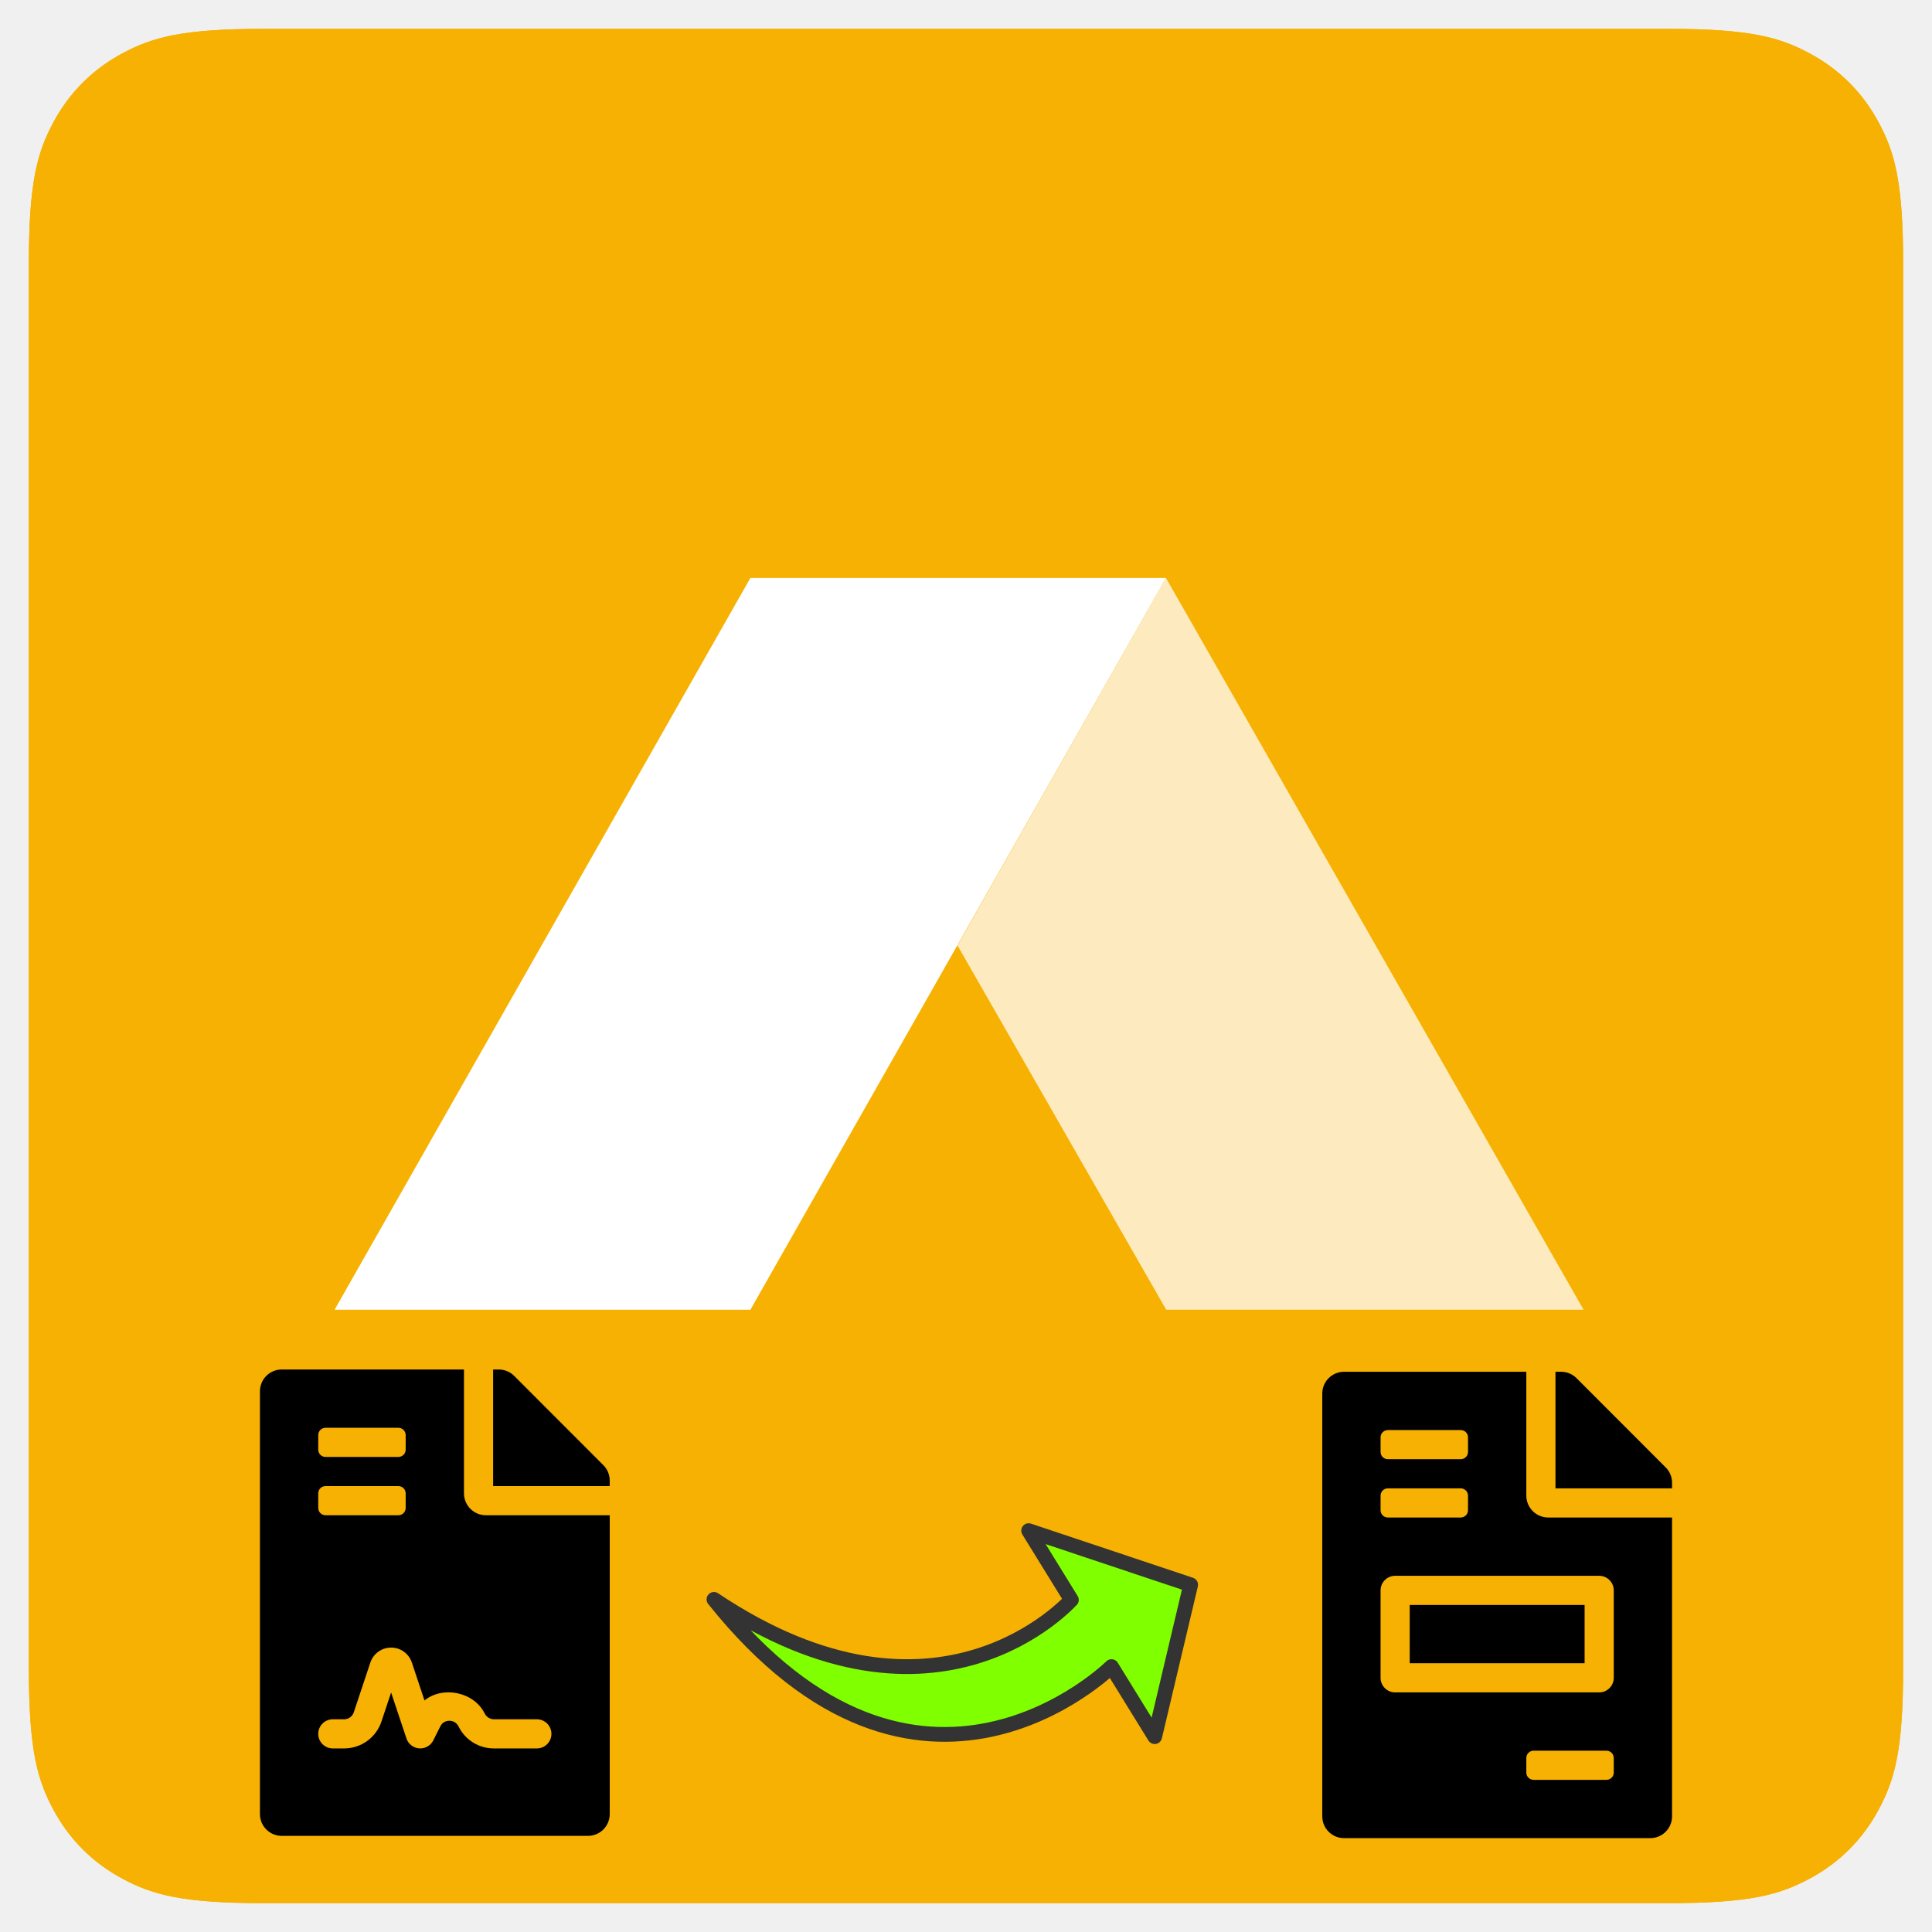
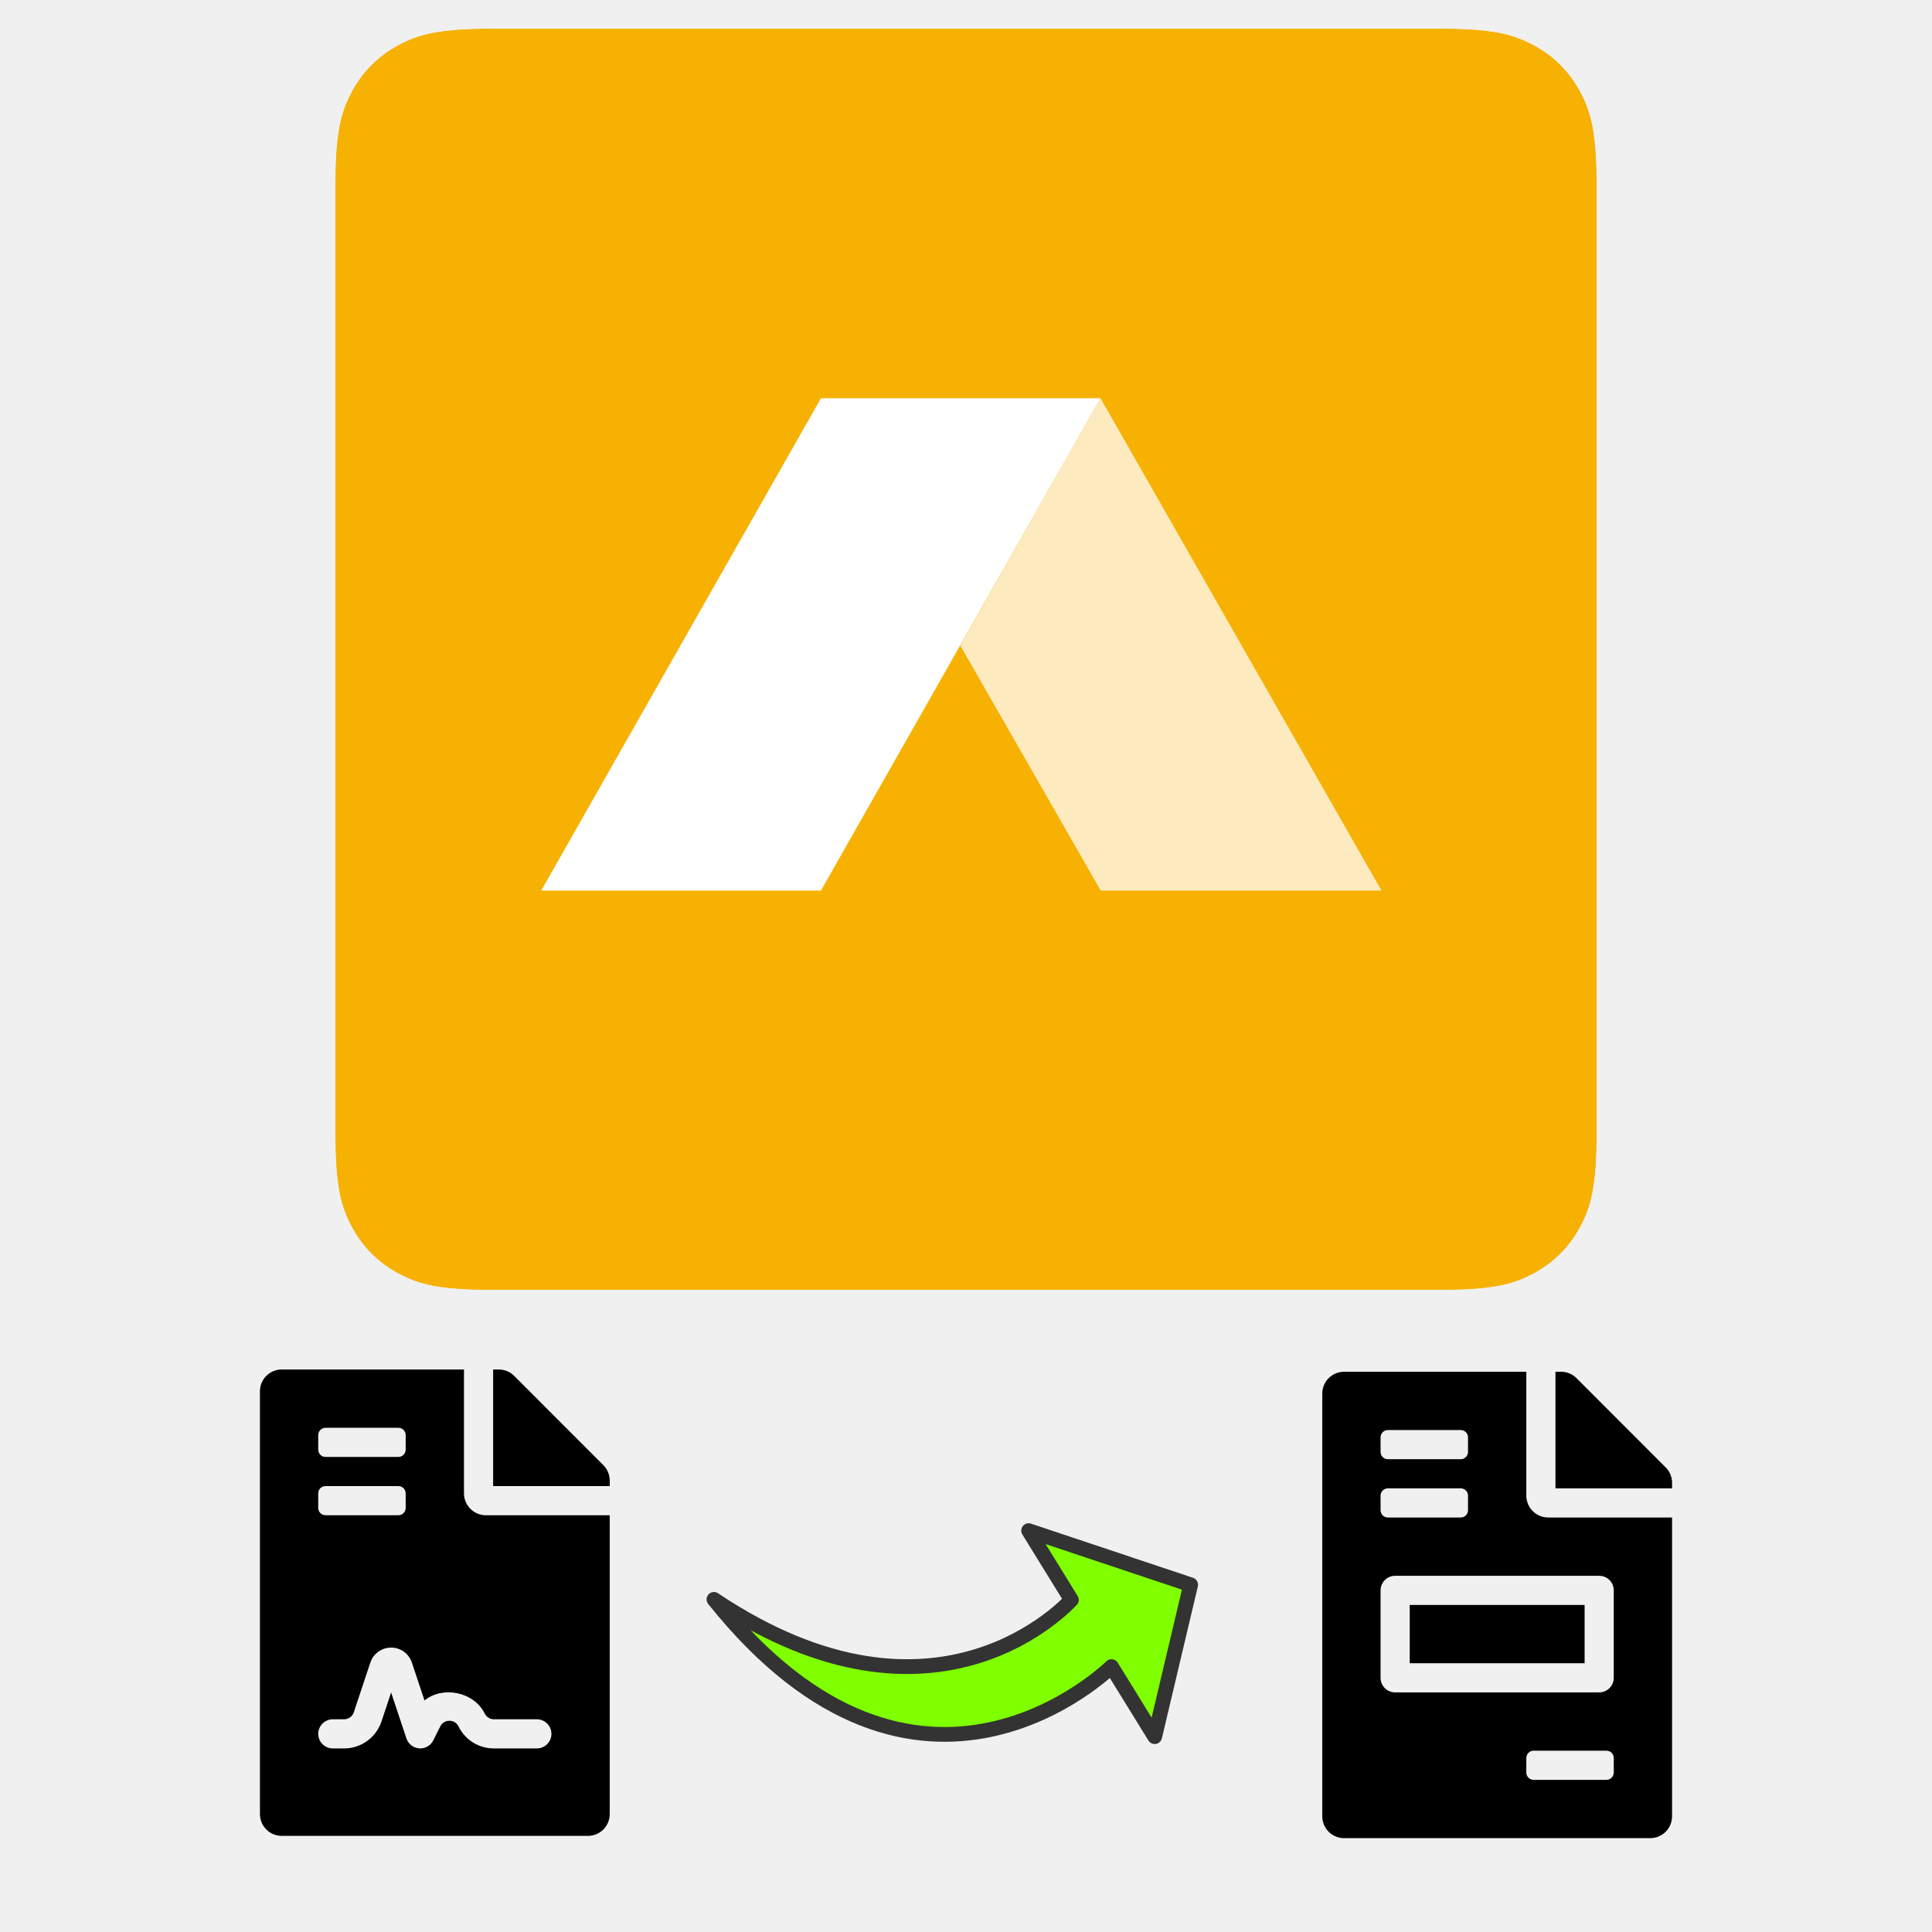
<svg xmlns="http://www.w3.org/2000/svg" width="100mm" height="100mm" viewBox="0 0 283.465 283.465" version="1.2" id="svg37">
  <defs id="defs41">
    <filter y="-0.25" height="1.5" style="color-interpolation-filters:sRGB;" id="filter989">
      <feGaussianBlur stdDeviation="5" result="result6" id="feGaussianBlur979" />
      <feComposite result="result8" in="SourceGraphic" operator="atop" in2="result6" id="feComposite981" />
      <feComposite result="result9" operator="over" in2="SourceAlpha" in="result8" id="feComposite983" />
      <feColorMatrix values="1 0 0 0 0 0 1 0 0 0 0 0 1 0 0 0 0 0 1 0 " result="result10" id="feColorMatrix985" />
      <feBlend in="result10" mode="normal" in2="result6" id="feBlend987" />
    </filter>
    <filter style="color-interpolation-filters:sRGB;" id="filter2149">
      <feTurbulence type="fractalNoise" baseFrequency="0.1" numOctaves="3" result="result7" id="feTurbulence2131" />
      <feColorMatrix values="0" result="result8" type="saturate" id="feColorMatrix2133" />
      <feColorMatrix values="1 0 0 0 0 0 1 0 0 0 0 0 1 0 0 0 0 0 20 -12 " result="result6" type="matrix" id="feColorMatrix2135" />
      <feGaussianBlur stdDeviation="2" result="result5" in="result6" id="feGaussianBlur2137" />
      <feColorMatrix in="result5" values="1 0 0 0 0 0 1 0 0 0 0 0 1 0 0 0 0 0 10 -0.1 " result="result0" type="matrix" id="feColorMatrix2139" />
      <feComposite k1="0.8" k2="1" in2="SourceGraphic" operator="arithmetic" result="result3" in="result0" id="feComposite2141" k3="0" k4="0" />
      <feComposite operator="atop" in2="result8" id="feComposite2143" />
      <feBlend mode="normal" in2="SourceGraphic" result="result9" id="feBlend2145" />
      <feComposite in="result9" in2="SourceGraphic" operator="atop" result="result2" id="feComposite2147" />
    </filter>
    <clipPath clipPathUnits="userSpaceOnUse" id="clipPath210">
      <path d="M 64.097,512 H 447.903 c 22.288,0 30.37,-2.321 38.518,-6.678 8.148,-4.358 14.543,-10.752 18.901,-18.901 C 509.679,478.273 512,470.191 512,447.903 V 64.097 C 512,41.809 509.679,33.727 505.322,25.579 500.964,17.431 494.569,11.036 486.421,6.678 478.273,2.321 470.191,0 447.903,0 H 64.097 C 41.809,0 33.727,2.321 25.579,6.678 17.431,11.036 11.036,17.431 6.678,25.579 2.321,33.727 0,41.809 0,64.097 V 447.903 c 0,22.288 2.321,30.37 6.678,38.518 4.358,8.148 10.752,14.543 18.901,18.901 8.148,4.358 16.23,6.678 38.518,6.678 z" clip-rule="evenodd" id="path208" />
    </clipPath>
    <clipPath clipPathUnits="userSpaceOnUse" id="clipPath216">
      <path d="M 0,0 H 512 V 512 H 0 Z" id="path214" />
    </clipPath>
    <clipPath clipPathUnits="userSpaceOnUse" id="clipPath226">
      <path d="M 310.621,362 424.709,162.094 H 310.696 l -57.009,99.499 z" clip-rule="evenodd" id="path224" />
    </clipPath>
    <clipPath clipPathUnits="userSpaceOnUse" id="clipPath232">
      <path d="M 0,0 H 512 V 512 H 0 Z" id="path230" />
    </clipPath>
    <clipPath clipPathUnits="userSpaceOnUse" id="clipPath242">
      <path d="M 197.101,362 83.515,162.094 H 197.101 L 310.621,362 Z" clip-rule="evenodd" id="path240" />
    </clipPath>
    <clipPath clipPathUnits="userSpaceOnUse" id="clipPath248">
      <path d="M 0,0 H 512 V 512 H 0 Z" id="path246" />
    </clipPath>
    <clipPath clipPathUnits="userSpaceOnUse" id="clipPath440">
      <path d="M 64.097,512 H 447.903 c 22.288,0 30.37,-2.321 38.518,-6.678 8.148,-4.358 14.543,-10.752 18.901,-18.901 C 509.679,478.273 512,470.191 512,447.903 V 64.097 C 512,41.809 509.679,33.727 505.322,25.579 500.964,17.431 494.569,11.036 486.421,6.678 478.273,2.321 470.191,0 447.903,0 H 64.097 C 41.809,0 33.727,2.321 25.579,6.678 17.431,11.036 11.036,17.431 6.678,25.579 2.321,33.727 0,41.809 0,64.097 V 447.903 c 0,22.288 2.321,30.37 6.678,38.518 4.358,8.148 10.752,14.543 18.901,18.901 8.148,4.358 16.23,6.678 38.518,6.678 z" clip-rule="evenodd" id="path438" />
    </clipPath>
    <clipPath clipPathUnits="userSpaceOnUse" id="clipPath444">
      <path d="M 0,0 H 512 V 512 H 0 Z" id="path442" />
    </clipPath>
    <clipPath clipPathUnits="userSpaceOnUse" id="clipPath448">
      <path d="M 310.621,362 424.709,162.094 H 310.696 l -57.009,99.499 z" clip-rule="evenodd" id="path446" />
    </clipPath>
    <clipPath clipPathUnits="userSpaceOnUse" id="clipPath452">
      <path d="M 0,0 H 512 V 512 H 0 Z" id="path450" />
    </clipPath>
    <clipPath clipPathUnits="userSpaceOnUse" id="clipPath456">
      <path d="M 197.101,362 83.515,162.094 H 197.101 L 310.621,362 Z" clip-rule="evenodd" id="path454" />
    </clipPath>
    <clipPath clipPathUnits="userSpaceOnUse" id="clipPath460">
      <path d="M 0,0 H 512 V 512 H 0 Z" id="path458" />
    </clipPath>
  </defs>
-   <g id="g418" transform="matrix(0.5371093,0,0,-0.5371093,4.23229,279.2323)">
+   <g id="g418" transform="matrix(0.3613281,0,0,-0.3613281,49.23229,189.2323)">
    <g id="g340" />
    <g id="g348">
      <g id="g346" clip-path="url(#clipPath210)">
        <g id="g344" clip-path="url(#clipPath216)">
          <path d="M -1,513 H 513 V -1 H -1 Z" style="fill:#f6b102;fill-opacity:1;fill-rule:nonzero;stroke:none" id="path342" />
        </g>
      </g>
    </g>
    <g id="g356">
      <g id="g354" clip-path="url(#clipPath226)">
        <g id="g352" clip-path="url(#clipPath232)">
          <path d="M 252.688,363 H 425.709 V 161.094 H 252.688 Z" style="fill:#fdebbf;fill-opacity:1;fill-rule:nonzero;stroke:none" id="path350" />
        </g>
      </g>
    </g>
    <g id="g364">
      <g id="g362" clip-path="url(#clipPath242)">
        <g id="g360" clip-path="url(#clipPath248)">
          <path d="M 82.515,363 H 311.621 V 161.094 H 82.515 Z" style="fill:#ffffff;fill-opacity:1;fill-rule:nonzero;stroke:none" id="path358" />
        </g>
      </g>
    </g>
    <g id="g366" />
    <g id="g374">
      <g id="g372" clip-path="url(#clipPath210)">
        <g id="g370" clip-path="url(#clipPath216)">
          <path d="M -1,513 H 513 V -1 H -1 Z" style="fill:#f6b102;fill-opacity:1;fill-rule:nonzero;stroke:none" id="path368" />
        </g>
      </g>
    </g>
    <g id="g382">
      <g id="g380" clip-path="url(#clipPath226)">
        <g id="g378" clip-path="url(#clipPath232)">
          <path d="M 252.688,363 H 425.709 V 161.094 H 252.688 Z" style="fill:#fdebbf;fill-opacity:1;fill-rule:nonzero;stroke:none" id="path376" />
        </g>
      </g>
    </g>
    <g id="g390">
      <g id="g388" clip-path="url(#clipPath242)">
        <g id="g386" clip-path="url(#clipPath248)">
          <path d="M 82.515,363 H 311.621 V 161.094 H 82.515 Z" style="fill:#ffffff;fill-opacity:1;fill-rule:nonzero;stroke:none" id="path384" />
        </g>
      </g>
    </g>
  </g>
  <g id="g842" transform="translate(15.16557)">
    <path d="M 52.91,219.11 V 200.933 H 26.181 c -1.778,0 -3.208,1.43 -3.208,3.208 v 62.013 c 0,1.778 1.43,3.208 3.208,3.208 h 44.906 c 1.778,0 3.208,-1.43 3.208,-3.208 V 222.317 H 56.118 c -1.764,0 -3.208,-1.443 -3.208,-3.208 z m -21.384,-8.553 c 0,-0.591 0.478,-1.069 1.069,-1.069 h 10.692 c 0.591,0 1.069,0.478 1.069,1.069 v 2.138 c 0,0.591 -0.478,1.069 -1.069,1.069 h -10.692 c -0.591,0 -1.069,-0.478 -1.069,-1.069 z m 0,8.553 c 0,-0.591 0.478,-1.069 1.069,-1.069 h 10.692 c 0.591,0 1.069,0.478 1.069,1.069 v 2.138 c 0,0.591 -0.478,1.069 -1.069,1.069 h -10.692 c -0.591,0 -1.069,-0.478 -1.069,-1.069 z m 25.769,33.145 h 6.307 c 1.181,0 2.138,0.957 2.138,2.138 0,1.181 -0.957,2.138 -2.138,2.138 h -6.307 c -2.199,0 -4.179,-1.222 -5.164,-3.189 -0.394,-0.791 -1.081,-0.871 -1.359,-0.871 -0.278,0 -0.965,0.079 -1.339,0.827 l -1.025,2.05 a 2.137,2.137 0 0 1 -1.913,1.181 c -0.051,0 -0.1,-0.003 -0.152,-0.007 -0.862,-0.06 -1.604,-0.635 -1.875,-1.455 l -2.249,-6.744 -1.418,4.261 c -0.787,2.36 -2.991,3.947 -5.48,3.947 h -1.656 c -1.181,0 -2.138,-0.957 -2.138,-2.138 0,-1.181 0.957,-2.138 2.138,-2.138 h 1.656 c 0.646,0 1.218,-0.412 1.422,-1.024 l 2.431,-7.303 c 0.441,-1.311 1.663,-2.193 3.045,-2.193 1.382,0 2.603,0.881 3.043,2.193 l 1.855,5.565 c 2.642,-2.164 7.224,-1.296 8.821,1.892 0.27,0.543 0.797,0.869 1.358,0.869 z m 16.063,-37.288 -13.084,-13.098 c -0.601,-0.601 -1.417,-0.936 -2.272,-0.936 H 57.187 v 17.107 h 17.107 v -0.815 c 0,-0.842 -0.334,-1.657 -0.936,-2.259 z" id="path939" style="stroke-width:0.134" />
    <path d="m 217.33,235.48 h -25.66 v 8.553 h 25.66 z m 11.895,-20.181 -13.084,-13.098 c -0.601,-0.601 -1.417,-0.936 -2.272,-0.936 h -0.815 v 17.107 h 17.107 v -0.815 c 0,-0.842 -0.334,-1.657 -0.936,-2.259 z m -20.448,4.143 v -18.176 h -26.73 c -1.778,0 -3.208,1.43 -3.208,3.208 v 62.013 c 0,1.778 1.43,3.208 3.208,3.208 h 44.906 c 1.778,0 3.208,-1.43 3.208,-3.208 v -43.837 h -18.176 c -1.764,0 -3.208,-1.443 -3.208,-3.208 z m -21.384,-8.553 c 0,-0.591 0.478,-1.069 1.069,-1.069 h 10.692 c 0.591,0 1.069,0.478 1.069,1.069 v 2.138 c 0,0.591 -0.478,1.069 -1.069,1.069 h -10.692 c -0.591,0 -1.069,-0.478 -1.069,-1.069 z m 0,8.553 c 0,-0.591 0.478,-1.069 1.069,-1.069 h 10.692 c 0.591,0 1.069,0.478 1.069,1.069 v 2.138 c 0,0.591 -0.478,1.069 -1.069,1.069 h -10.692 c -0.591,0 -1.069,-0.478 -1.069,-1.069 z m 34.214,40.629 c 0,0.591 -0.478,1.069 -1.069,1.069 h -10.692 c -0.591,0 -1.069,-0.478 -1.069,-1.069 v -2.138 c 0,-0.591 0.478,-1.069 1.069,-1.069 h 10.692 c 0.591,0 1.069,0.478 1.069,1.069 z m 0,-26.73 v 12.83 c 0,1.181 -0.957,2.138 -2.138,2.138 H 189.531 c -1.181,0 -2.138,-0.957 -2.138,-2.138 v -12.83 c 0,-1.181 0.957,-2.138 2.138,-2.138 h 29.937 c 1.181,0 2.138,0.957 2.138,2.138 z" id="path929" style="stroke-width:0.134" />
    <g transform="matrix(-1.023084,0.6312314,-0.6312314,-1.023084,178.1737,253.1065)" id="g2236">
      <path style="fill:#7fff00;fill-rule:evenodd;stroke:#333333;stroke-width:1.801;stroke-linecap:round;stroke-linejoin:round" d="M 54.659,51.751 C 40.97,21.723 17.787,28.788 17.566,28.788 v 9.936 L 4.208,22.717 17.676,9.248 v 10.046 c 0,0 32.125,-7.507 36.983,32.457 z" id="path968" />
    </g>
  </g>
</svg>
